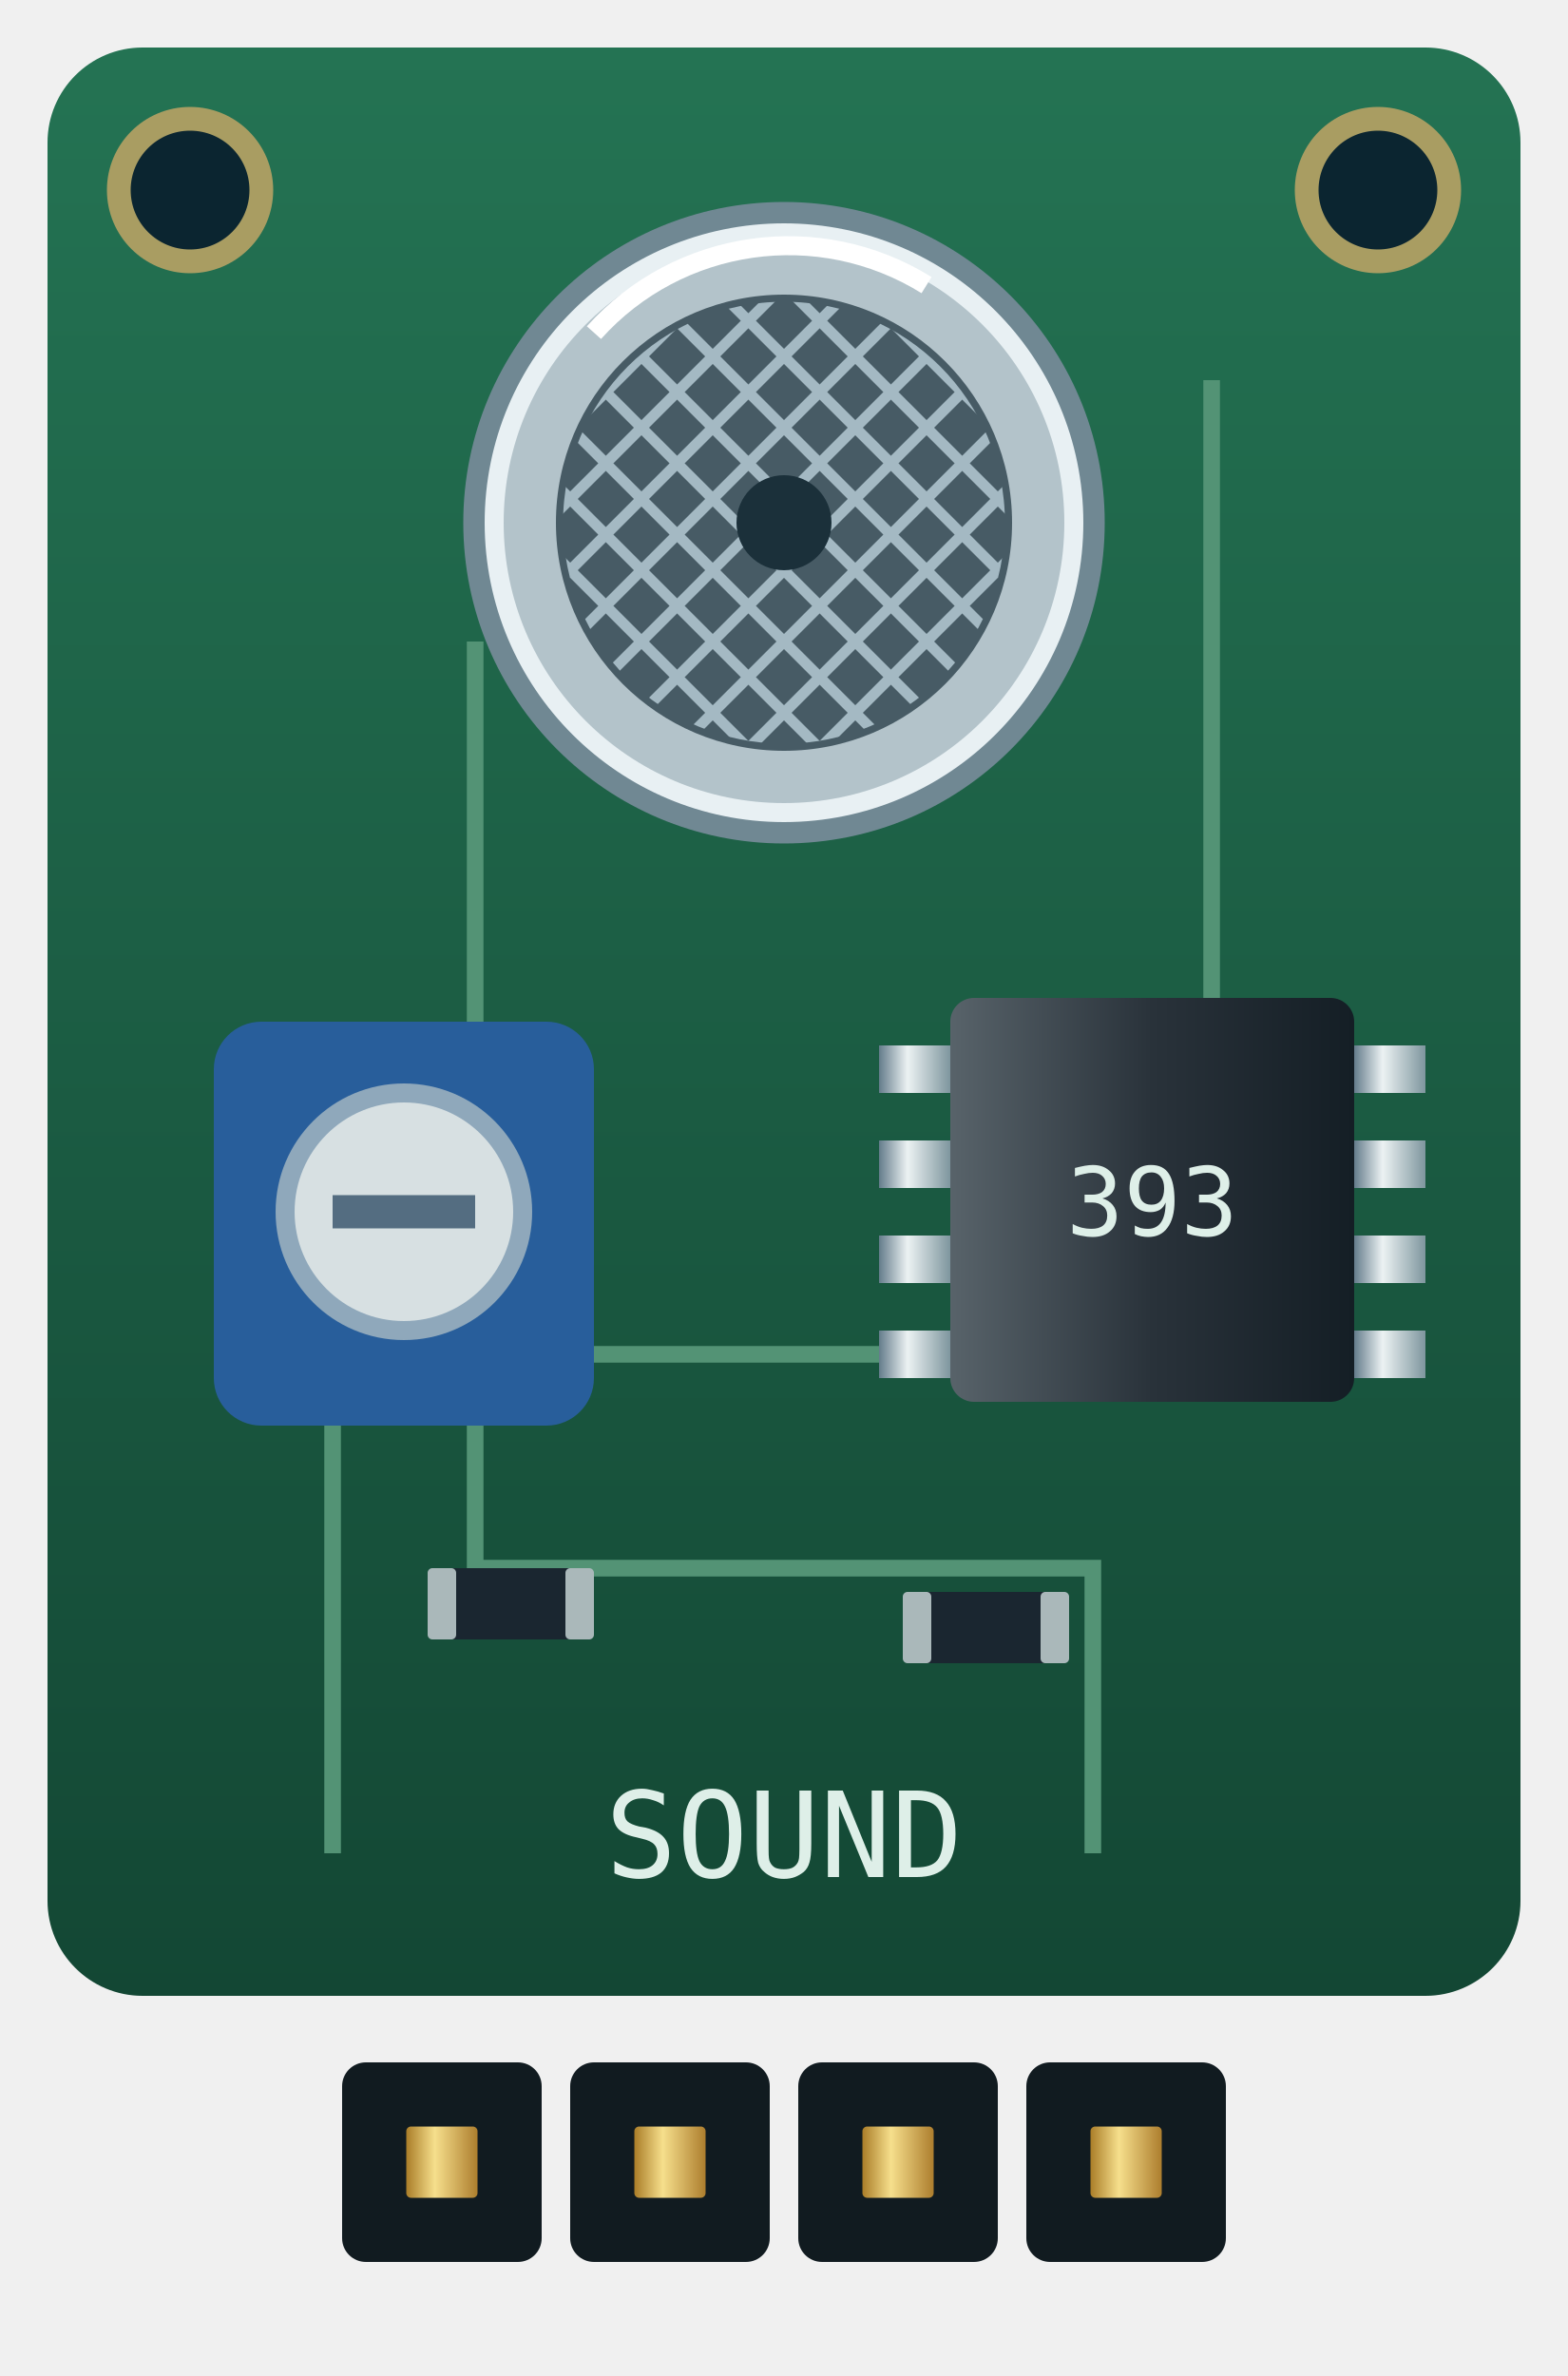
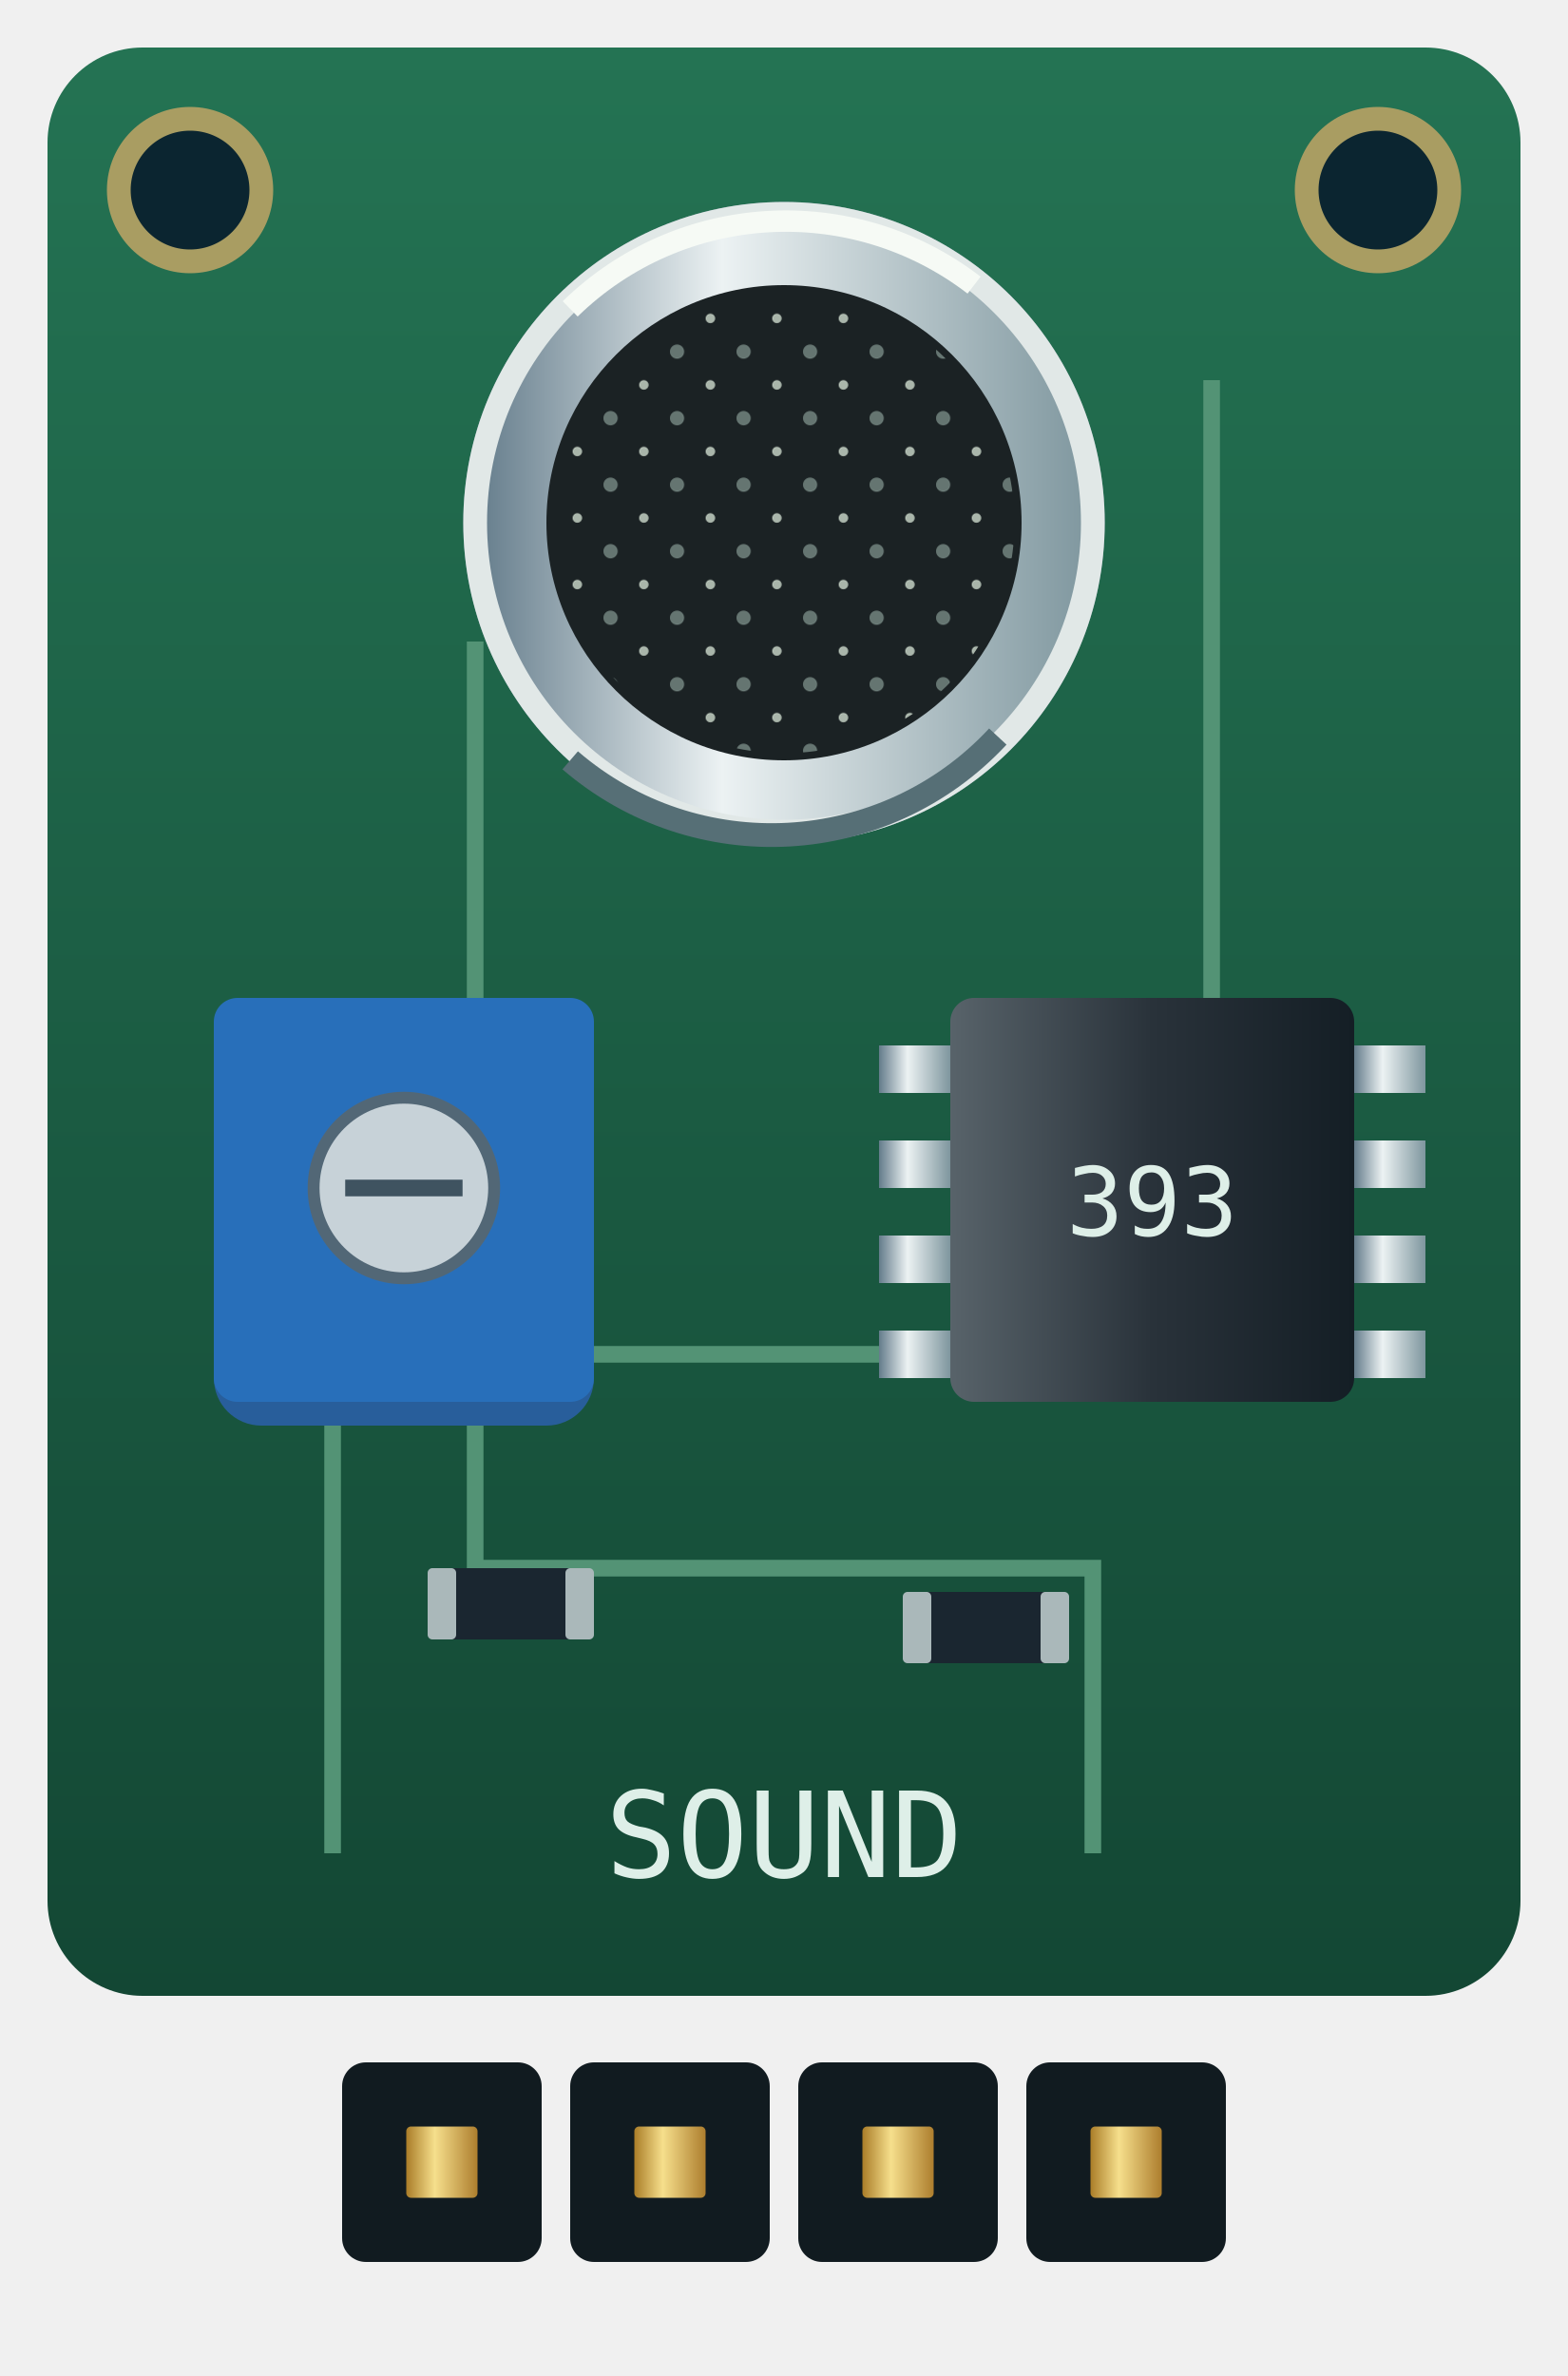
<svg xmlns="http://www.w3.org/2000/svg" width="66" height="100" viewBox="0 0 66 100" aria-label="Mikrofon / ses sensörü">
  <defs>
    <linearGradient id="pcb" x2="0" y2="1">
      <stop stop-color="#247353" />
      <stop offset="1" stop-color="#134734" />
    </linearGradient>
    <linearGradient id="metal">
      <stop stop-color="#647c8b" />
      <stop offset=".4" stop-color="#ecf2f3" />
      <stop offset="1" stop-color="#7e969e" />
    </linearGradient>
    <linearGradient id="body">
      <stop stop-color="#58636a" />
      <stop offset=".5" stop-color="#29323a" />
      <stop offset="1" stop-color="#141e25" />
    </linearGradient>
    <linearGradient id="gold">
      <stop stop-color="#aa7d28" />
      <stop offset=".4" stop-color="#f6df8c" />
      <stop offset="1" stop-color="#ad7e2e" />
    </linearGradient>
    <radialGradient id="lens">
      <stop stop-color="#ffffff" />
      <stop offset=".7" stop-color="#e2ebef" />
      <stop offset="1" stop-color="#a8bbc6" />
    </radialGradient>
  </defs>
  <rect x="2" y="2" width="62" height="82" fill="url(#pcb)" rx="4" />
  <circle cx="8" cy="8" r="3" fill="#0b2530" stroke="#a99d62" stroke-width="1" />
  <circle cx="58" cy="8" r="3" fill="#0b2530" stroke="#a99d62" stroke-width="1" />
  <path d="M14 78V57H51V16M46 78V66H20V27" fill="none" stroke="#539375" stroke-width=".7" />
  <circle cx="33.0" cy="22" r="13" fill="url(#metal)" stroke="#708893" stroke-width="1" />
  <circle cx="33.0" cy="22" r="10" fill="#455761" stroke="none" stroke-width="0.8" />
  <circle cx="29" cy="16" r="0.7" fill="#101d25" stroke="none" stroke-width="0.8" />
  <circle cx="32" cy="16" r="0.7" fill="#101d25" stroke="none" stroke-width="0.8" />
  <circle cx="35" cy="16" r="0.7" fill="#101d25" stroke="none" stroke-width="0.8" />
  <circle cx="38" cy="16" r="0.7" fill="#101d25" stroke="none" stroke-width="0.8" />
  <circle cx="26" cy="19" r="0.7" fill="#101d25" stroke="none" stroke-width="0.8" />
  <circle cx="29" cy="19" r="0.7" fill="#101d25" stroke="none" stroke-width="0.8" />
  <circle cx="32" cy="19" r="0.7" fill="#101d25" stroke="none" stroke-width="0.8" />
  <circle cx="35" cy="19" r="0.7" fill="#101d25" stroke="none" stroke-width="0.8" />
  <circle cx="38" cy="19" r="0.7" fill="#101d25" stroke="none" stroke-width="0.8" />
  <circle cx="26" cy="22" r="0.7" fill="#101d25" stroke="none" stroke-width="0.8" />
  <circle cx="29" cy="22" r="0.7" fill="#101d25" stroke="none" stroke-width="0.8" />
  <circle cx="32" cy="22" r="0.7" fill="#101d25" stroke="none" stroke-width="0.8" />
  <circle cx="35" cy="22" r="0.7" fill="#101d25" stroke="none" stroke-width="0.8" />
  <circle cx="38" cy="22" r="0.7" fill="#101d25" stroke="none" stroke-width="0.8" />
  <circle cx="26" cy="25" r="0.7" fill="#101d25" stroke="none" stroke-width="0.8" />
  <circle cx="29" cy="25" r="0.7" fill="#101d25" stroke="none" stroke-width="0.8" />
  <circle cx="32" cy="25" r="0.7" fill="#101d25" stroke="none" stroke-width="0.8" />
  <circle cx="35" cy="25" r="0.7" fill="#101d25" stroke="none" stroke-width="0.8" />
  <circle cx="38" cy="25" r="0.7" fill="#101d25" stroke="none" stroke-width="0.8" />
  <circle cx="29" cy="28" r="0.7" fill="#101d25" stroke="none" stroke-width="0.8" />
  <circle cx="32" cy="28" r="0.7" fill="#101d25" stroke="none" stroke-width="0.8" />
  <circle cx="35" cy="28" r="0.7" fill="#101d25" stroke="none" stroke-width="0.8" />
  <circle cx="38" cy="28" r="0.7" fill="#101d25" stroke="none" stroke-width="0.8" />
  <rect x="9" y="43" width="16" height="17" fill="#285e9b" rx="2" />
  <circle cx="17" cy="51" r="5" fill="#d7e0e2" stroke="#8fa8bb" stroke-width="0.8" />
  <path d="M14 51H20" stroke="#546d81" stroke-width="1.4" />
  <rect x="37" y="44" width="3" height="2" fill="url(#metal)" rx="0" />
  <rect x="57" y="44" width="3" height="2" fill="url(#metal)" rx="0" />
  <rect x="37" y="48" width="3" height="2" fill="url(#metal)" rx="0" />
  <rect x="57" y="48" width="3" height="2" fill="url(#metal)" rx="0" />
  <rect x="37" y="52" width="3" height="2" fill="url(#metal)" rx="0" />
  <rect x="57" y="52" width="3" height="2" fill="url(#metal)" rx="0" />
  <rect x="37" y="56" width="3" height="2" fill="url(#metal)" rx="0" />
  <rect x="57" y="56" width="3" height="2" fill="url(#metal)" rx="0" />
  <rect x="40" y="42" width="17" height="17" fill="url(#body)" rx="1" />
  <text x="48.5" y="52" fill="#deefe8" font-family="monospace" font-size="4" text-anchor="middle">393</text>
  <rect x="18" y="66" width="7" height="3" fill="#1a2630" rx="0.4" />
  <rect x="18" y="66" width="1.2" height="3" fill="#aab8ba" rx="0.2" />
  <rect x="23.8" y="66" width="1.2" height="3" fill="#aab8ba" rx="0.2" />
  <rect x="38" y="67" width="7" height="3" fill="#1a2630" rx="0.4" />
  <rect x="38" y="67" width="1.2" height="3" fill="#aab8ba" rx="0.2" />
  <rect x="43.8" y="67" width="1.2" height="3" fill="#aab8ba" rx="0.2" />
  <text x="33.0" y="79" fill="#deefe8" font-family="monospace" font-size="5" text-anchor="middle">SOUND</text>
  <rect x="14.4" y="86.8" width="8.4" height="8.4" fill="#111b20" rx="1" />
  <rect x="17.1" y="89.5" width="3" height="3" fill="url(#gold)" rx="0.2" />
  <rect x="24" y="86.8" width="8.4" height="8.4" fill="#111b20" rx="1" />
  <rect x="26.7" y="89.5" width="3" height="3" fill="url(#gold)" rx="0.2" />
  <rect x="33.6" y="86.8" width="8.4" height="8.4" fill="#111b20" rx="1" />
  <rect x="36.3" y="89.5" width="3" height="3" fill="url(#gold)" rx="0.2" />
  <rect x="43.2" y="86.8" width="8.4" height="8.4" fill="#111b20" rx="1" />
  <rect x="45.9" y="89.5" width="3" height="3" fill="url(#gold)" rx="0.2" />
  <g data-refinement078="true">
-     <circle cx="33" cy="22" r="12.2" fill="#b3c3ca" stroke="#e8f0f3" stroke-width=".8" />
-     <circle cx="33" cy="22" r="9.6" fill="#475b65" />
+     <circle cx="33" cy="22" r="13" fill="url(#metal)" stroke="#e1e8e7" stroke-width="1" />
+     <circle cx="33" cy="22" r="10" fill="#1b2224" />
    <defs>
-       <pattern id="mesh078-sound" width="3" height="3" patternUnits="userSpaceOnUse">
-         <path d="M0 0L3 3M3 0L0 3" stroke="#a4b9c3" stroke-width=".45" />
+       <pattern id="felt080" width="2.8" height="2.8" patternUnits="userSpaceOnUse">
+         <circle cx=".5" cy=".8" r=".3" fill="#657571" />
+         <circle cx="1.9" cy="2.2" r=".2" fill="#a9b5aa" />
      </pattern>
    </defs>
-     <circle cx="33" cy="22" r="9.3" fill="url(#mesh078-sound)" />
-     <circle cx="33" cy="22" r="2" fill="#1b303a" />
-     <path d="M25 14A11 11 0 0 1 39 12" fill="none" stroke="#ffffff" stroke-width="0.8" />
+     <circle cx="33" cy="22" r="9.7" fill="url(#felt080)" />
+     <path d="M24 13A13 13 0 0 1 41 12" fill="none" stroke="#f6faf5" stroke-width="0.9" />
+     <path d="M24 32A13 13 0 0 0 42 31" fill="none" stroke="#566f76" stroke-width="1" />
+     <rect x="9" y="42" width="16" height="17" rx="1" fill="#286fba" />
+     <circle cx="17" cy="50" r="3.8" fill="#c7d2d8" stroke="#526776" stroke-width=".5" />
+     <path d="M14.53 50h4.94" fill="none" stroke="#3f5360" stroke-width="0.7" />
  </g>
</svg>
